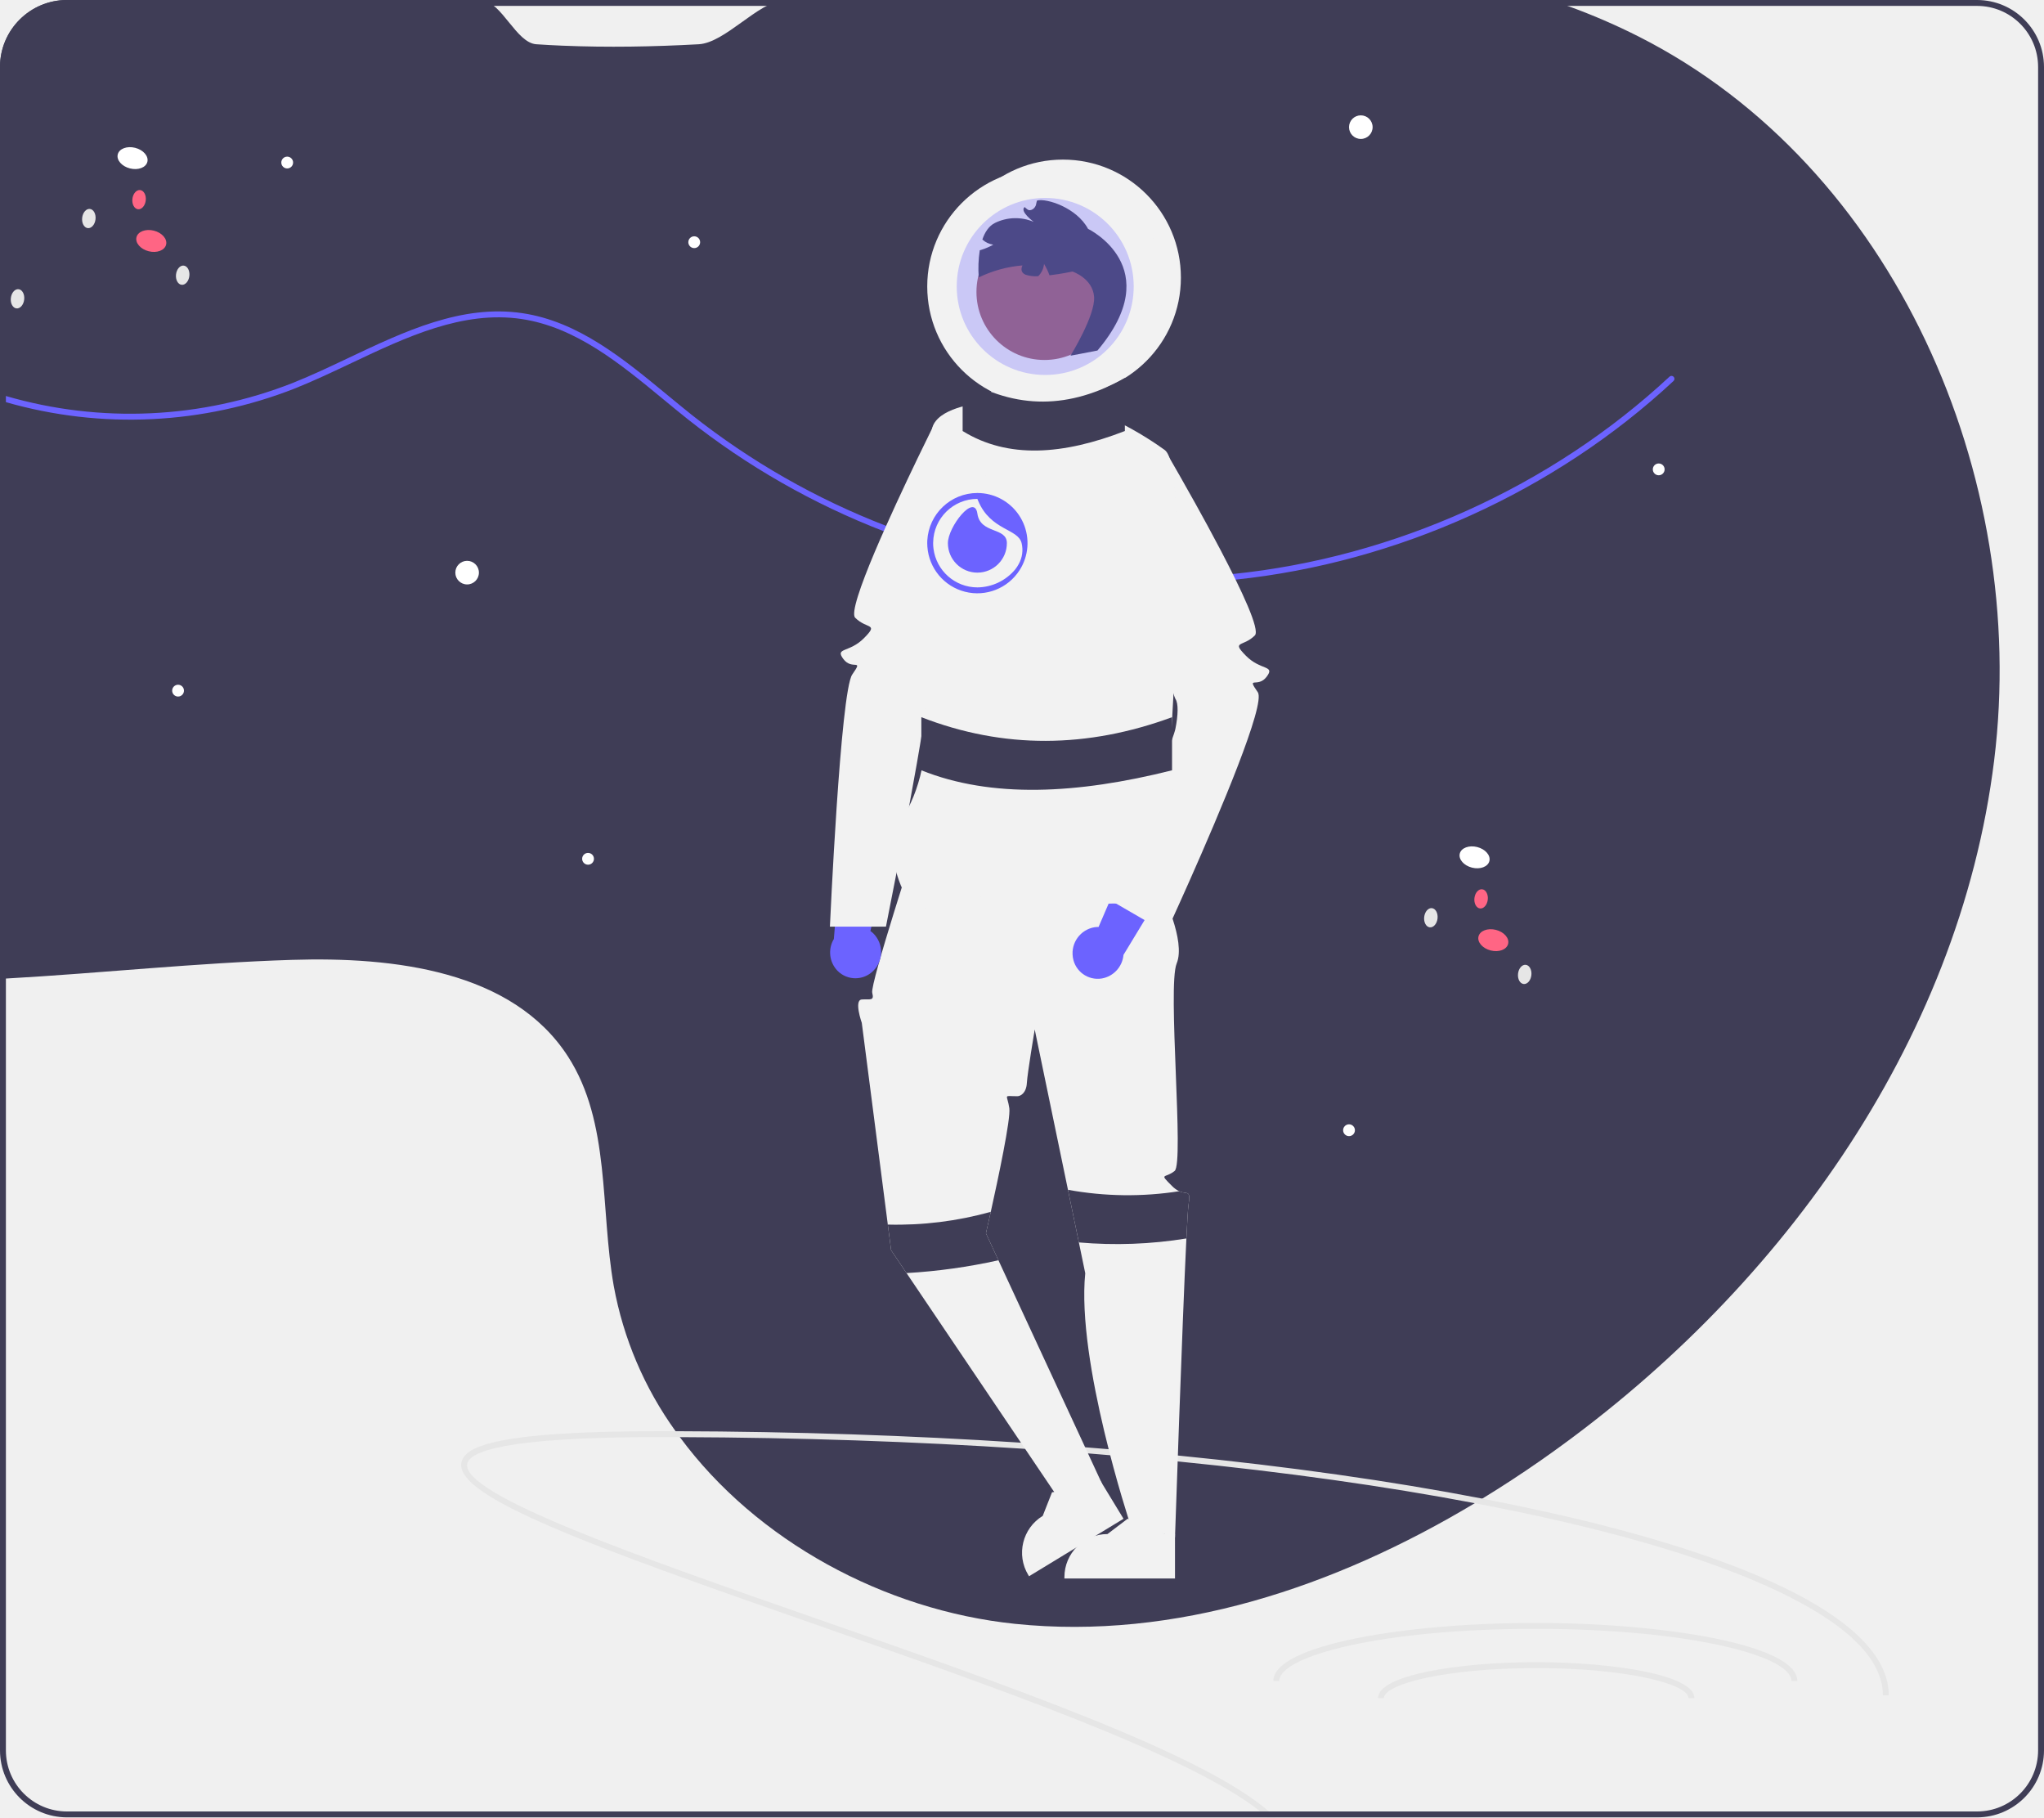
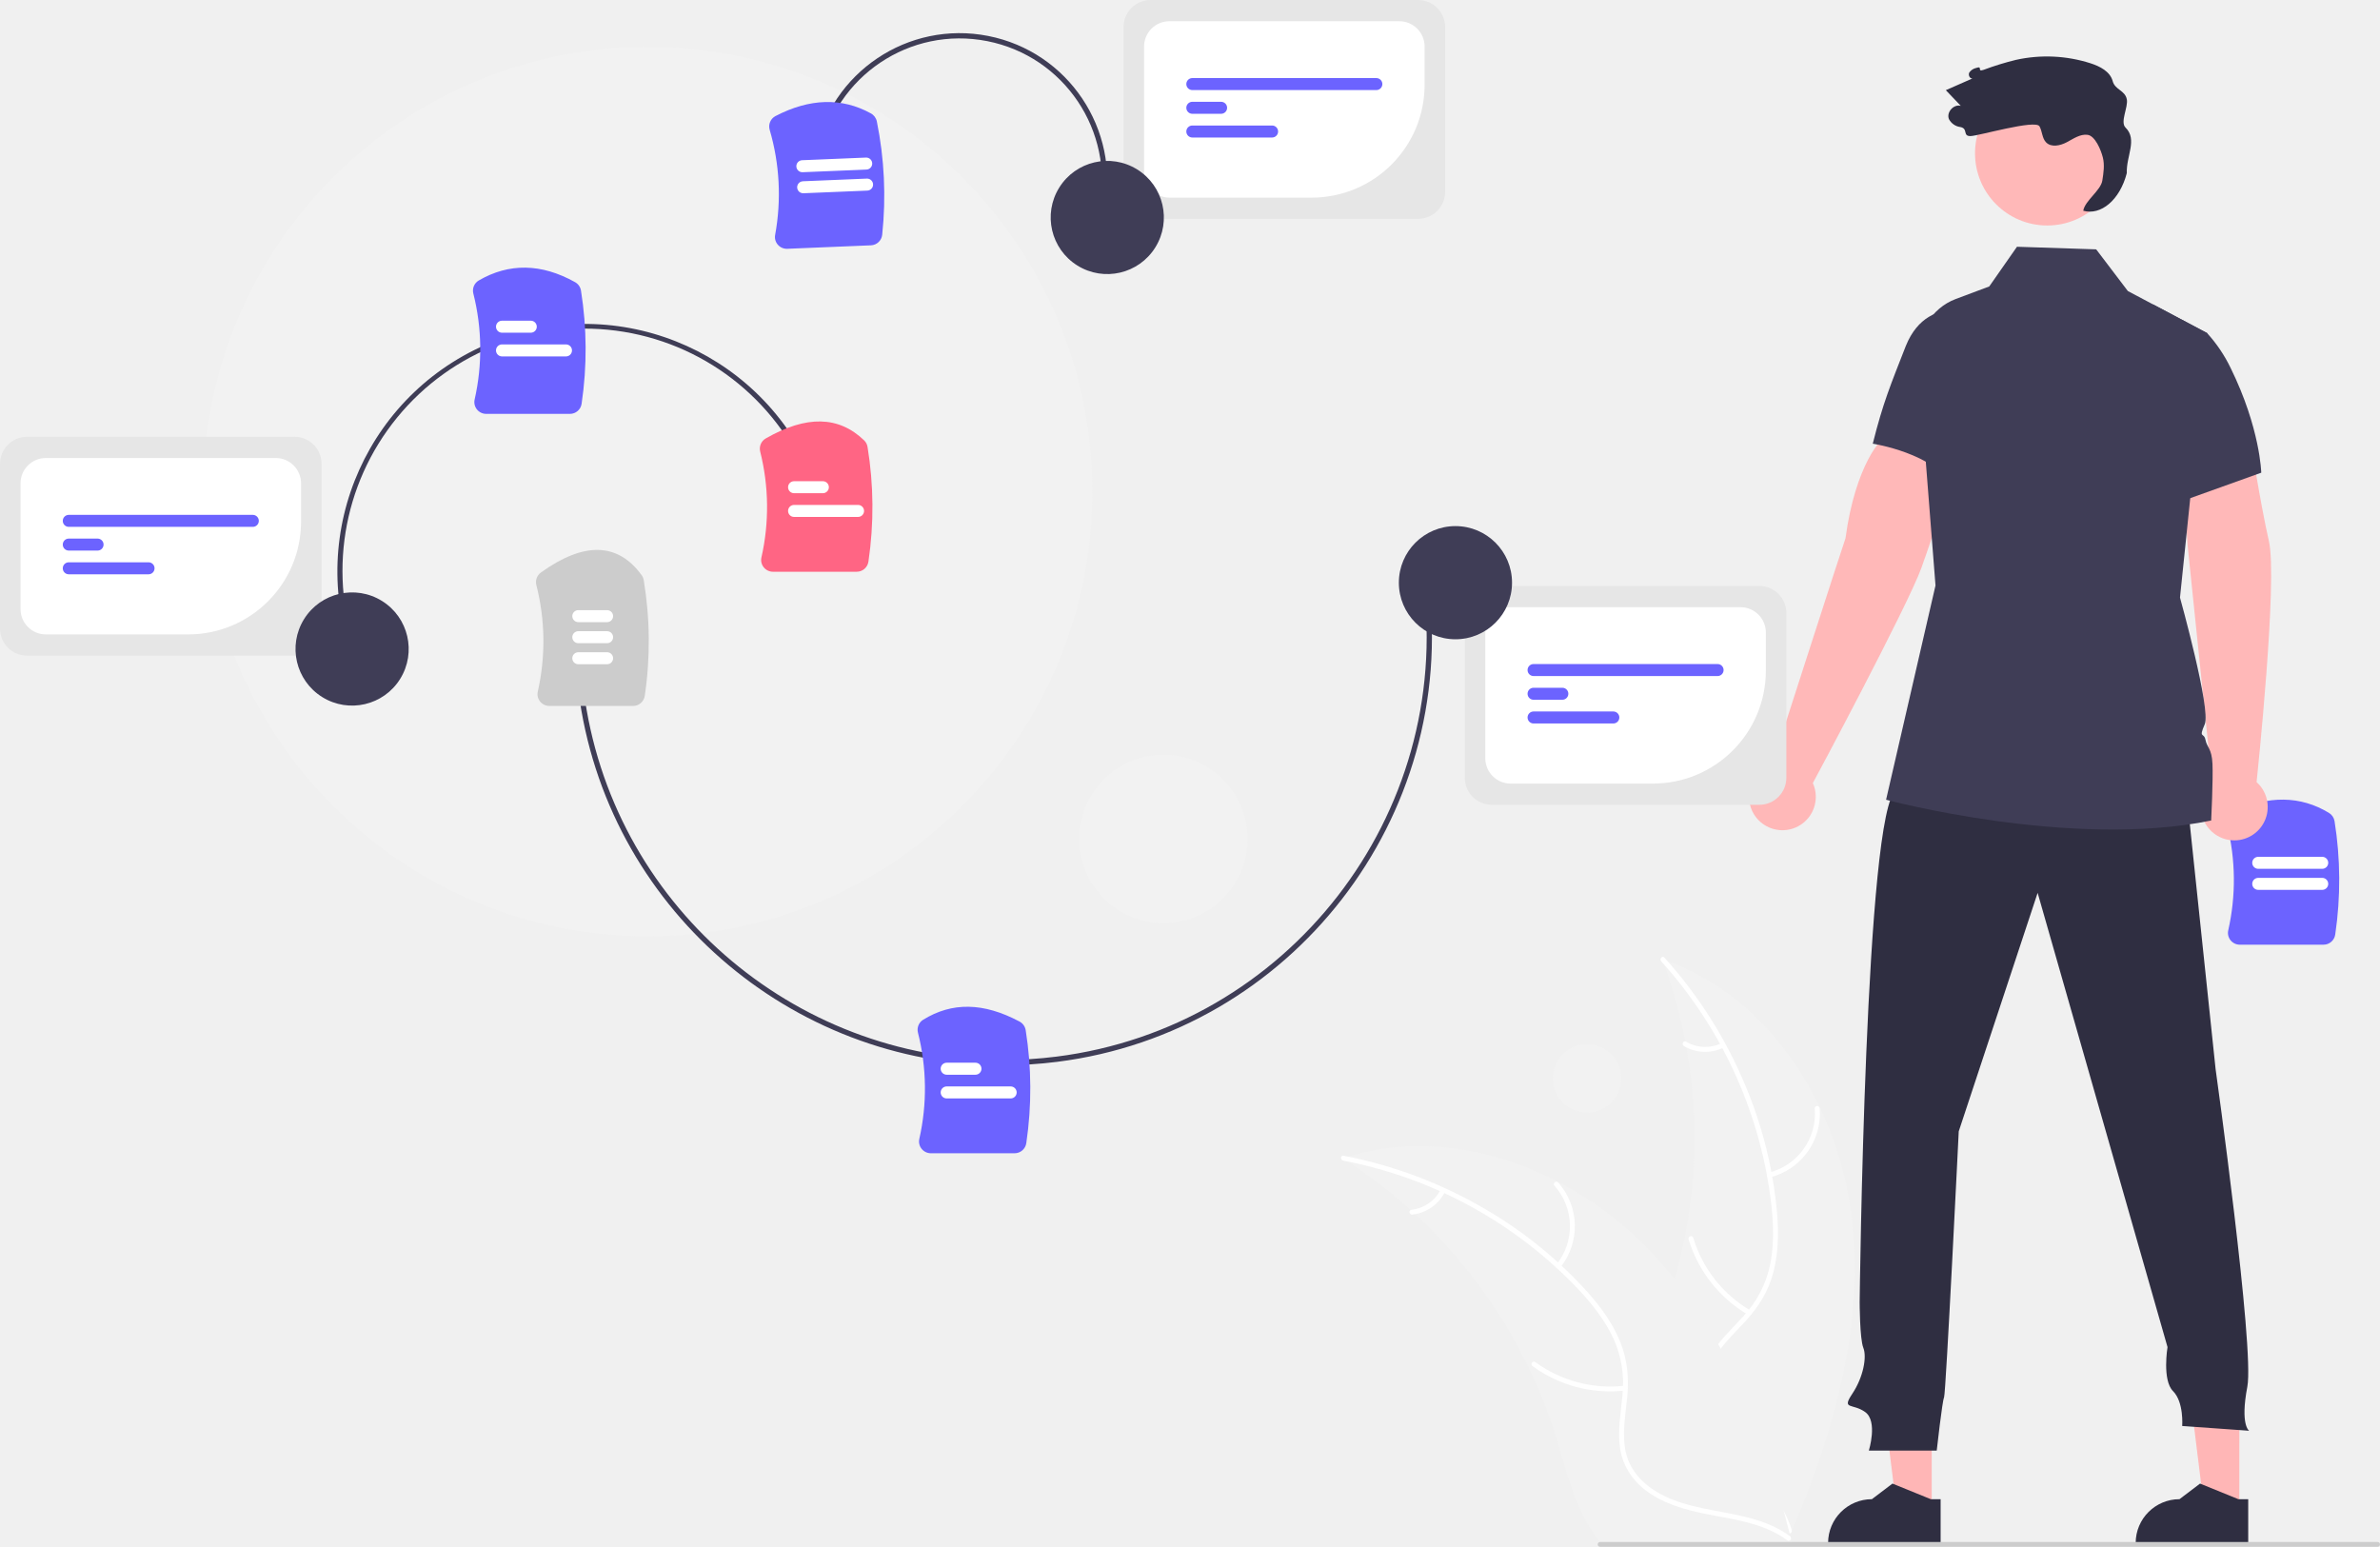
- <svg xmlns="http://www.w3.org/2000/svg" data-name="Layer 1" width="693" height="616" viewBox="0 0 693 616">
-   <path d="M929.6,399.75c-11.9,96.32-74.08,181.71-153.68,237.23q-9.69,6.765-19.86,12.98c-.85.52-1.7,1.04-2.55,1.55-47.3,28.38-101.49,46.56-155.93,40.89-44.23-4.6-87.66-28.13-113.58-63.28-.49-.66-.98-1.34-1.45-2.01a121.428,121.428,0,0,1-20.96-49.22c-4.66-26.29-1.04-55.36-15.52-77.79-18.78-29.1-59-33.84-93.61-32.75-32.35,1.01-64.65,4.51-96.96,6.33-.66.04-1.33.07-2,.11V164.69A22.717,22.717,0,0,1,276.19,142H416.92c6.81.89,11.63,14.55,18.42,15q4.41.3,8.81.48c15.43.64,30.84.37,46.23-.48,8.99-.49,19.98-14.18,28.96-15H779.2c1.94.64,3.86,1.31,5.78,2a214.757,214.757,0,0,1,24.2,10.44C895.74,198.33,941.5,303.43,929.6,399.75Z" transform="translate(-253.5 -142)" fill="#3f3d56" />
-   <path d="M820.89,271.14c-40.29,37.5-93.66,61.56-148.48,67.33q-8.07.855-16.18,1.17c-1.2.05-2.4.08-3.61.11-1.96.05-3.93.07-5.89.07q-3.525,0-7.05-.1a255.884,255.884,0,0,1-40.52-4.43c-.49-.1-.97-.19-1.46-.29q-3.165-.615-6.31-1.32-6.03-1.335-12-2.96c-1.29-.35-2.58-.71-3.87-1.09-1.85-.53-3.69-1.09-5.53-1.66-.69-.22-1.38-.43-2.07-.66q-1.05-.33-2.1-.69-6.405-2.1-12.7-4.56a255.242,255.242,0,0,1-66.37-37.91c-2.78-2.21-5.6-4.53-8.32-6.78-14.62-12.06-29.74-24.53-48.17-27.25-19.9-2.93-39.02,6.13-57.5,14.89-6.27,2.97-12.75,6.04-19.16,8.61a152.671,152.671,0,0,1-98.1,4.69c-.67-.18-1.34-.38-2-.58v-2.09c.66.2,1.33.4,2,.59a150.753,150.753,0,0,0,97.36-4.47c6.35-2.54,12.81-5.6,19.05-8.56,18.75-8.89,38.14-18.08,58.64-15.06,18.98,2.8,34.32,15.45,49.15,27.69,2.72,2.24,5.53,4.56,8.29,6.76a253.092,253.092,0,0,0,65.94,37.65h.01c4.02,1.56,8.09,3.03,12.18,4.39.59.19,1.18.38,1.77.58.66.21,1.33.42,1.99.63q2.535.81,5.08,1.54,2.49.75,5.01,1.42h.01q6.45,1.755,12.98,3.17c1.97.44,3.94.84,5.93,1.22.43.09.87.17,1.31.25a252.999,252.999,0,0,0,38.86,4.26h.01q6.795.21,13.57.05c1.18-.03,2.35-.07,3.52-.11q7.665-.3,15.31-1.08h.01c54.65-5.59,107.89-29.51,148.05-66.89a1.001,1.001,0,0,1,1.36,1.47Z" transform="translate(-253.5 -142)" fill="#6c63ff" />
-   <path d="M253.81,232.94a2.31,2.31,0,0,1-.31.72v-2.79A2.819,2.819,0,0,1,253.81,232.94Z" transform="translate(-253.5 -142)" fill="#ff6584" />
-   <ellipse cx="259.439" cy="243.279" rx="3.272" ry="2.276" transform="translate(-264.6456 332.0982) rotate(-83.62433)" fill="#e6e6e6" />
-   <ellipse cx="262.222" cy="264.487" rx="3.272" ry="2.276" transform="translate(-283.2484 353.7167) rotate(-83.62433)" fill="#3f3d56" />
-   <ellipse cx="753.442" cy="432.594" rx="3.601" ry="5.177" transform="translate(-104.4842 914.6788) rotate(-75.77932)" fill="#fff" />
-   <ellipse cx="719.599" cy="432.376" rx="3.601" ry="5.177" transform="translate(-129.8024 881.7077) rotate(-75.77932)" fill="#3f3d56" />
-   <ellipse cx="759.793" cy="460.673" rx="3.601" ry="5.177" transform="translate(-126.9114 942.016) rotate(-75.77932)" fill="#ff6584" />
-   <ellipse cx="770.439" cy="472.279" rx="3.272" ry="2.276" transform="translate(-37.97424 1043.508) rotate(-83.62433)" fill="#e6e6e6" />
-   <ellipse cx="773.222" cy="493.487" rx="3.272" ry="2.276" transform="translate(-56.57703 1065.126) rotate(-83.62433)" fill="#3f3d56" />
-   <ellipse cx="738.622" cy="453.071" rx="3.272" ry="2.276" transform="translate(-47.16909 994.8123) rotate(-83.62433)" fill="#e6e6e6" />
-   <ellipse cx="755.653" cy="446.673" rx="3.272" ry="2.276" transform="translate(-25.66983 1006.051) rotate(-83.62433)" fill="#ff6584" />
-   <ellipse cx="734.671" cy="429.386" rx="3.272" ry="2.276" transform="translate(-27.14252 969.8313) rotate(-83.62433)" fill="#3f3d56" />
-   <ellipse cx="298.442" cy="195.594" rx="3.601" ry="5.177" transform="translate(-217.9726 294.8423) rotate(-75.77932)" fill="#fff" />
-   <ellipse cx="264.599" cy="195.376" rx="3.601" ry="5.177" transform="translate(-243.2908 261.8712) rotate(-75.77932)" fill="#3f3d56" />
-   <ellipse cx="304.793" cy="223.673" rx="3.601" ry="5.177" transform="translate(-240.3998 322.1794) rotate(-75.77932)" fill="#ff6584" />
-   <ellipse cx="315.439" cy="235.279" rx="3.272" ry="2.276" transform="translate(-206.9137 380.6402) rotate(-83.62433)" fill="#e6e6e6" />
-   <ellipse cx="318.222" cy="256.487" rx="3.272" ry="2.276" transform="translate(-225.5165 402.2587) rotate(-83.62433)" fill="#3f3d56" />
-   <ellipse cx="283.622" cy="216.071" rx="3.272" ry="2.276" transform="translate(-216.1085 331.9446) rotate(-83.62433)" fill="#e6e6e6" />
-   <ellipse cx="300.653" cy="209.673" rx="3.272" ry="2.276" transform="translate(-194.6093 343.183) rotate(-83.62433)" fill="#ff6584" />
-   <ellipse cx="279.671" cy="192.386" rx="3.272" ry="2.276" transform="translate(-196.082 306.9636) rotate(-83.62433)" fill="#3f3d56" />
-   <circle cx="158.373" cy="194.095" r="4" fill="#fff" />
-   <circle cx="60.373" cy="234.095" r="2" fill="#fff" />
-   <circle cx="457.373" cy="383.095" r="2" fill="#fff" />
-   <circle cx="199.373" cy="291.095" r="2" fill="#fff" />
-   <circle cx="235.373" cy="82.095" r="2" fill="#fff" />
-   <circle cx="562.373" cy="159.095" r="2" fill="#fff" />
-   <circle cx="97.373" cy="55.095" r="2" fill="#fff" />
-   <circle cx="461.373" cy="43.095" r="4" fill="#fff" />
-   <path d="M893.87,716.6h-2c0-11.54-10.81-22.83-32.14-33.56-20.87-10.5-50.79-19.94-88.91-28.05q-8.46-1.8-17.31-3.48c-30.52-5.8-64.43-10.55-100.75-14.16q-11.265-1.125-22.85-2.09c-2.5-.22-5.02-.42-7.55-.63q-10.545-.825-21.31-1.54c-37.46-2.48-76.79-3.83-117.05-3.97-2.37-.02-4.75-.02-7.13-.02-52.43,0-64.27,4.95-64.97,9.11-1.79,10.52,58.85,31.65,117.49,52.1C594.3,712.93,661.01,736.19,683.73,756c.77.67,1.49,1.34,2.16,2h-2.75c-.73-.66-1.52-1.33-2.36-2C656.79,736.84,589.5,713.38,528.73,692.19c-74.94-26.12-120.77-42.72-118.81-54.32.85-5.02,9.23-10.77,66.95-10.77,1.89,0,3.79,0,5.68.01,40.25.11,79.58,1.43,117.08,3.89q10.995.705,21.77,1.56c2.67.21,5.33.42,7.98.65q11.88.99,23.45,2.14c37.28,3.7,72.05,8.6,103.23,14.61q7.74,1.5,15.18,3.08C850.32,669.86,893.87,692.43,893.87,716.6Z" transform="translate(-253.5 -142)" fill="#e6e6e6" />
-   <path d="M862.873,711.779h-2c0-8.54-34.888-17.684-86.825-17.684-51.936,0-86.824,9.144-86.824,17.684h-2c0-12.321,45.162-19.684,88.824-19.684S862.873,699.458,862.873,711.779Z" transform="translate(-253.5 -142)" fill="#e6e6e6" />
-   <path d="M827.976,717.595h-2c0-4.823-21.207-10.198-51.637-10.198s-51.637,5.375-51.637,10.198h-2c0-7.923,27.635-12.198,53.637-12.198S827.976,709.672,827.976,717.595Z" transform="translate(-253.5 -142)" fill="#e6e6e6" />
-   <circle cx="360.373" cy="94.095" r="40" fill="#f2f2f2" />
-   <circle cx="354.373" cy="97.095" r="40" fill="#f2f2f2" />
-   <path d="M651.872,677.04,614.38,677.039V676.565a14.594,14.594,0,0,1,14.593-14.593h.001l6.848-5.196L648.6,661.973l3.273 0Z" transform="translate(-253.5 -142)" fill="#f2f2f2" />
-   <path d="M634.419,656.791l-32.033,19.483-.246-.405a14.594,14.594,0,0,1,4.884-20.051l.001-0,3.151-7.998,13.617-2.201,2.796-1.701Z" transform="translate(-253.5 -142)" fill="#f2f2f2" />
-   <path d="M656.443,550.565c-.17,1.2-.42,5.28-.71,11.22-1.41,28.8-3.86,101.31-3.86,101.31l-15.27-4.75s-18.16-54.78-15.16-84.78l-2.16-10.44-3.7-17.84v-.01l-11.27-54.33s-2.47,14.72-2.67,18.17-2.2,4.45-3.2,4.45c-5.01,0-3.47-.89-2.74,4.06.53,3.56-3.81,23.97-6.29,35.13-.96,4.34-1.64,7.28-1.64,7.28l4.24,9.14,35.15,75.8-13.29,7.12-53.02-78.58-5.23-7.75-1.12-8.69-8.82-68.37s-2.75-7.73,0-7.93c2.76-.21,4.32.66,3.54-2.27-.78-2.94,15.22-51.94,15.22-51.94l83,18s8.18,16.26,5,24c-3.19,7.74,2.61,67.68-.7,70.34-3.3,2.66-5.43.53-.87,5.1a8.386,8.386,0,0,0,2.43,1.76C656.123,547.045,657.243,544.965,656.443,550.565Z" transform="translate(-253.5 -142)" fill="#f2f2f2" />
-   <circle cx="354.113" cy="98.96" r="23.056" fill="#a0616a" />
-   <path d="M625.58,260.816l-9.14,1.75s8.5-13.72,8-20c-.5-6.28-7.34-8.53-7.34-8.53s-3.79.82-7.78,1.28a20.061,20.061,0,0,0-1.85-3.85,6.716,6.716,0,0,1-1.96,4.14,10.935,10.935,0,0,1-4.33-.5c-1.58-.72-1.55-1.97-1.03-3.14a41.624,41.624,0,0,0-14.82,4.07,40.899,40.899,0,0,1,.35-9.2c.22-.06.44-.13.66-.2a20.414,20.414,0,0,0,3.92-1.71,6.752,6.752,0,0,1-3.7-1.74c.84-2.46,2.18-4.59,4.29-5.63a15.815,15.815,0,0,1,13.13-.35s-4.89-3.57-3.09-5.03c.12.12.24.23.37.34.17.14.36.29.54.43,1.11.9,2.77-.37,2.99-1.73a4.586,4.586,0,0,1,.1-.51c.03-.14.07-.28.11-.41a3.394,3.394,0,0,1,.12-.34c3.33-.8,13.4,2.45,17.27,9.61C622.39,219.566,649.44,232.566,625.58,260.816Z" transform="translate(-253.5 -142)" fill="#3f3d56" />
-   <path d="M617.228,466.376a8.934,8.934,0,0,1,7.321-10.083,8.571,8.571,0,0,1,1.413-.103l24.107-55.982L666.606,412.624l-32.198,53.034a8.909,8.909,0,0,1-7.366,8.003,8.526,8.526,0,0,1-9.78-7.053Q617.243,466.492,617.228,466.376Z" transform="translate(-253.5 -142)" fill="#6c63ff" />
-   <path d="M549.697,470.94a8.934,8.934,0,0,0-.006-12.461,8.571,8.571,0,0,0-1.084-.913l13.355-59.471-20.677.341-5.074,61.835a8.909,8.909,0,0,0,1.264,10.803,8.526,8.526,0,0,0,12.057.033Q549.616,471.024,549.697,470.94Z" transform="translate(-253.5 -142)" fill="#6c63ff" />
-   <path d="M682.943,371.385c-3,4-7-.51-3,5.25,2.75,3.96-13.01,41.08-23.1,63.82-4.56,10.29-7.97,17.64-7.97,17.64l-17.01-9.85-1.99-1.15s15.6-39.26,20.62-53.37c.83-2.34,1.38-3.99,1.51-4.65.94-4.69,1.06-8.71,0-10.2a13.905,13.905,0,0,1-.64-1.71c-2.01-5.89-8.13-25.78-13.86-44.59-1.67-5.52-3.32-10.94-4.82-15.89-3.85-12.71-6.74-22.3-6.74-22.3l23,1s.38.64,1.05,1.8c1.6,2.76,4.88,8.45,8.68,15.29,2.74,4.92,5.76,10.45,8.61,15.89,7.26,13.84,13.51,27.17,11.66,29.02-4,4-8.09,1.73-3.05,6.86C680.943,369.385,685.943,367.385,682.943,371.385Z" transform="translate(-253.5 -142)" fill="#f2f2f2" />
-   <path d="M655.44,424.566c-6-5.94-4.89-33.01-4.89-33.01s5.97-90.9-2.11-96.99a112.674,112.674,0,0,0-17.76-10.49c-.36-.16-.55-.25-.55-.25l-5.16-14.55-31.79-1.65-5.55,10.78s-.87.06-2.23.25c-5.08.7-17.02,3.18-15.96,10.91,1.34,9.8-8.12,69.99-11,73s-2.12,14.01,5,21,2,26-3,34a27.385,27.385,0,0,0-3.96,16.34s3.96,21.66,13.96,14.66c3.81-2.67,9.22-3.01,15.73-2.52.063.005.132.013.196.018l-.196.982c9.04.67,20.21,2.94,32.16,2.81l-.354-1.005c.119-.001.235.006.354.005,2.02-.02,4.05-.11,6.11-.29,17.82-1.55,25.69,3.35,28-2C654.75,441.216,661.44,430.506,655.44,424.566Z" transform="translate(-253.5 -142)" fill="#f2f2f2" />
-   <circle cx="354.373" cy="97.095" r="30" fill="#6c63ff" opacity="0.3" />
-   <path d="M593.443,284.385s-4.56,15.14-9.87,32.61c-1.67,5.5-3.42,11.23-5.12,16.8-5.55,18.11-10.61,34.43-11.08,35.08-1.06,1.49-.93,5.51,0,10.2.19.94-.24,4.6-1.05,9.85-1.06,6.89-2.77,16.51-4.59,26.33-1.45,7.85-2.97,15.82-4.28,22.61-2.05,10.54-3.58,18.23-3.58,18.23h-19s3.57-79.71,7.57-85.46c4-5.76,0-1.25-3-5.25s2-2,7.04-7.14c5.04-5.13.96-2.86-3.04-6.86-1.48-1.48,1.83-10.91,6.59-22.2,2.22-5.24,4.75-10.89,7.25-16.33,5.17-11.23,10.24-21.56,12.25-25.64,0-.01.01-.02.01-.03l.9-1.8Z" transform="translate(-253.5 -142)" fill="#f2f2f2" />
-   <path d="M634.873,288.095c-20.879,8.11-39.651,9.508-55,0v-18c18.077,10.846,36.417,10.55,55,0Z" transform="translate(-253.5 -142)" fill="#3f3d56" />
-   <path d="M650.873,403.095c-32.267,8.11-61.279,9.508-85,0v-18c27.937,10.846,56.281,10.55,85,0Z" transform="translate(-253.5 -142)" fill="#3f3d56" />
-   <path d="M656.443,550.565c-.17,1.2-.42,5.28-.71,11.22a147.584,147.584,0,0,1-36.45,1.34l-3.7-17.84a112.887,112.887,0,0,0,37.72.48C656.123,547.045,657.243,544.965,656.443,550.565Z" transform="translate(-253.5 -142)" fill="#3f3d56" />
-   <path d="M592.013,569.175a195.433,195.433,0,0,1-31.16,4.34l-5.23-7.75-1.12-8.69a118.572,118.572,0,0,0,34.91-4.32c-.96,4.34-1.64,7.28-1.64,7.28Z" transform="translate(-253.5 -142)" fill="#3f3d56" />
-   <path d="M594.873,326.095a10,10,0,0,1-20,0c0-5.523,9-17,10-10S594.873,320.572,594.873,326.095Z" transform="translate(-253.5 -142)" fill="#6c63ff" />
-   <path d="M585.96,309.14c-.36-.03-.72-.04-1.09-.04a17.026,17.026,0,0,0-16.98,16.11c-.01.29-.02.59-.02.89,0,.41.01.81.05,1.21a16.987,16.987,0,0,0,31.24,7.98,15.947,15.947,0,0,0,1.04-1.85,16.989,16.989,0,0,0-14.24-24.3ZM597.7,335a16.918,16.918,0,0,1-12.83,6.1,15.022,15.022,0,0,1-14.88-13.13,14.44,14.44,0,0,1-.12-1.87,2.261,2.261,0,0,1,.01-.26,15.002,15.002,0,0,1,14.99-14.74c.09.24.18.47.28.69,4.27,10.1,13.53,9.34,14.72,14.31a9.831,9.831,0,0,1-.98,7.09A11.521,11.521,0,0,1,597.7,335Z" transform="translate(-253.5 -142)" fill="#6c63ff" />
-   <path d="M923.81,142H276.19a22.717,22.717,0,0,0-22.69,22.69V735.31A22.717,22.717,0,0,0,276.19,758H923.81a22.717,22.717,0,0,0,22.69-22.69V164.69A22.717,22.717,0,0,0,923.81,142ZM944.5,735.31A20.712,20.712,0,0,1,923.81,756H276.19a20.712,20.712,0,0,1-20.69-20.69V164.69A20.712,20.712,0,0,1,276.19,144H923.81a20.712,20.712,0,0,1,20.69,20.69Z" transform="translate(-253.5 -142)" fill="#3f3d56" />
+ <svg xmlns="http://www.w3.org/2000/svg" data-name="Layer 1" width="904.512" height="587.861" viewBox="0 0 904.512 587.861">
+   <path d="M1030.782,515.097H998.979a4.501,4.501,0,0,1-3.535-1.703,4.408,4.408,0,0,1-.863-3.746,86.535,86.535,0,0,0-.42-40.004,4.471,4.471,0,0,1,2.422-5.131c13.284-6.218,25.483-6.056,36.257.48a4.527,4.527,0,0,1,2.143,3.151,141.552,141.552,0,0,1,.259,43.08A4.491,4.491,0,0,1,1030.782,515.097Z" transform="translate(-147.7441 -156.0694)" fill="#6c63ff" />
+   <path d="M1030.299,494.261h-24.318a2.281,2.281,0,0,1,0-4.562h24.318a2.281,2.281,0,0,1,0,4.562Z" transform="translate(-147.7441 -156.0694)" fill="#fff" />
+   <path d="M1030.299,486.261h-24.318a2.281,2.281,0,0,1,0-4.562h24.318a2.281,2.281,0,0,1,0,4.562Z" transform="translate(-147.7441 -156.0694)" fill="#fff" />
+   <circle cx="246.148" cy="186.839" r="169" fill="#f2f2f2" />
+   <circle cx="442.148" cy="318.839" r="32" fill="#f2f2f2" />
+   <circle cx="603.148" cy="409.839" r="13" fill="#f2f2f2" />
+   <path d="M851.266,617.04c-5.482-41.892-31.73-83.035-71.801-96.422a194.659,194.659,0,0,1,.846,133.644c-6.038,16.659-14.488,34.559-8.601,51.271,3.663,10.399,12.51,18.317,22.375,23.24,9.865,4.923,20.794,7.229,31.585,9.489l2.132,1.741C844.662,701.263,856.748,658.932,851.266,617.04Z" transform="translate(-147.7441 -156.0694)" fill="#f2f2f2" />
+   <path d="M779.073,521.413A166.381,166.381,0,0,1,821.034,614.785c.774,7.452.912,15.079-.671,22.439A41.094,41.094,0,0,1,810.264,656.349c-4.574,5.091-9.843,9.768-13.1,15.882-3.433,6.444-3.52,13.742-1.098,20.549,2.963,8.328,8.743,15.094,14.624,21.515,6.53,7.129,13.426,14.43,16.243,23.918.341,1.15,2.105.553,1.764-.595-4.901-16.508-21.016-25.8-28.768-40.647-3.617-6.928-5.168-14.988-1.866-22.347,2.888-6.435,8.316-11.263,12.992-16.378,4.91-5.37,8.663-11.252,10.571-18.333,1.951-7.243,2.112-14.891,1.532-22.33a161.419,161.419,0,0,0-12.103-48.977,169.331,169.331,0,0,0-30.76-48.598c-.802-.886-2.02.524-1.223,1.404Z" transform="translate(-147.7441 -156.0694)" fill="#fff" />
+   <path d="M820.46,603.52a24.962,24.962,0,0,0,18.834-26.27c-.103-1.194-1.962-1.09-1.86.105a23.115,23.115,0,0,1-17.569,24.401c-1.164.285-.562,2.047.595,1.764Z" transform="translate(-147.7441 -156.0694)" fill="#fff" />
+   <path d="M812.923,654.074a48.113,48.113,0,0,1-21.662-27.571c-.345-1.148-2.109-.552-1.764.595a50.045,50.045,0,0,0,22.6,28.645c1.036.606,1.858-1.066.827-1.668Z" transform="translate(-147.7441 -156.0694)" fill="#fff" />
+   <path d="M801.933,552.547a14.13,14.13,0,0,1-13.394-.594c-1.028-.619-1.848,1.054-.827,1.668a15.834,15.834,0,0,0,14.816.69.962.962,0,0,0,.585-1.18.936.936,0,0,0-1.18-.585Z" transform="translate(-147.7441 -156.0694)" fill="#fff" />
+   <path d="M658.067,596.282c.631.405,1.262.809,1.894,1.229a186.083,186.083,0,0,1,23.911,18.423c.585.515,1.17,1.046,1.739,1.576a196.173,196.173,0,0,1,42.977,58.047,190.508,190.508,0,0,1,10.608,26.932c3.932,12.752,7.181,26.891,14.87,37.293a32.684,32.684,0,0,0,2.566,3.127l68.88-.441c.156-.08.313-.143.47-.223l2.751.108c-.114-.486-.242-.989-.356-1.475-.065-.282-.145-.565-.21-.847-.048-.188-.097-.377-.129-.549-.016-.063-.032-.125-.048-.173-.033-.173-.081-.33-.114-.486q-1.064-4.213-2.191-8.425c-0-.016-0-.016-.016-.031-5.779-21.384-13.395-42.473-23.969-61.736-.318-.579-.636-1.175-.986-1.754a181.788,181.788,0,0,0-16.487-24.663,160.709,160.709,0,0,0-10.781-12.174,133.641,133.641,0,0,0-33.602-24.836c-24.788-12.886-53.422-17.7-79.773-9.563C659.4,595.849,658.741,596.057,658.067,596.282Z" transform="translate(-147.7441 -156.0694)" fill="#f2f2f2" />
+   <path d="M658.227,597.155A166.381,166.381,0,0,1,747.947,646.444c5.105,5.484,9.806,11.491,12.974,18.321a41.094,41.094,0,0,1,3.452,21.35c-.587,6.819-1.978,13.725-.897,20.568,1.139,7.212,5.463,13.092,11.495,17.068,7.38,4.865,16.068,6.788,24.63,8.374,9.506,1.76,19.408,3.438,27.37,9.318.965.712,2.014-.826,1.05-1.537-13.853-10.23-32.314-7.946-47.442-15.134-7.059-3.354-13.151-8.855-14.944-16.719-1.569-6.877-.141-14,.513-20.899.687-7.244.143-14.2-2.597-21.002-2.803-6.958-7.279-13.162-12.222-18.752a161.419,161.419,0,0,0-39.151-31.819A169.331,169.331,0,0,0,658.358,595.297c-1.174-.225-1.297,1.634-.131,1.858Z" transform="translate(-147.7441 -156.0694)" fill="#fff" />
+   <path d="M740.707,637.795a24.962,24.962,0,0,0-.779-32.314c-.801-.891-2.223.311-1.422,1.203a23.115,23.115,0,0,1,.663,30.061c-.758.928.784,1.973,1.537,1.05Z" transform="translate(-147.7441 -156.0694)" fill="#fff" />
+   <path d="M765.126,682.697a48.113,48.113,0,0,1-33.896-8.972c-.967-.709-2.017.829-1.05,1.537A50.045,50.045,0,0,0,765.47,684.527c1.192-.14.841-1.969-.344-1.83Z" transform="translate(-147.7441 -156.0694)" fill="#fff" />
+   <path d="M695.224,608.25a14.13,14.13,0,0,1-11.052,7.59c-1.194.125-.841,1.954.344,1.83a15.834,15.834,0,0,0,12.245-8.37.962.962,0,0,0-.243-1.294.936.936,0,0,0-1.294.243Z" transform="translate(-147.7441 -156.0694)" fill="#fff" />
+   <path d="M988.435,453.319l-9.315-90.164-2.459-37.108,26.072-4.714s3.904,25.51,7.32,40.481c3.371,14.773-4.49,89.526-4.698,91.498a12.685,12.685,0,1,1-16.92.008Z" transform="translate(-147.7441 -156.0694)" fill="#ffb8b8" />
+   <polygon points="734.148 574.092 720.884 574.092 714.574 522.932 734.15 522.933 734.148 574.092" fill="#ffb6b6" />
+   <path d="M885.274,743.019l-42.768-.002v-.541a16.647,16.647,0,0,1,16.646-16.646h.001l7.812-5.927,14.576,5.928,3.733 0Z" transform="translate(-147.7441 -156.0694)" fill="#2f2e41" />
+   <polygon points="851.045 574.092 837.782 574.092 831.472 522.932 851.048 522.933 851.045 574.092" fill="#ffb6b6" />
+   <path d="M1002.172,743.019l-42.768-.002v-.541a16.647,16.647,0,0,1,16.646-16.646h.001l7.812-5.927,14.576,5.928,3.733 0Z" transform="translate(-147.7441 -156.0694)" fill="#2f2e41" />
+   <path d="M978.616,456.351,989.772,562.331s14.851,106.117,12.062,120.759.697,16.734.697,16.734l-25.448-1.812s.697-9.064-3.486-13.248-2.092-16.734-2.092-16.734L922.14,495.396l-29.981,90.641s-4.881,99.706-5.578,101.1-2.789,20.22-2.789,20.22h-25.798s3.486-11.156-1.395-14.642-9.064-.697-4.881-6.972,5.578-13.945,4.183-17.431-1.395-17.431-1.395-17.431,2.092-188.255,13.945-194.53S978.616,456.351,978.616,456.351Z" transform="translate(-147.7441 -156.0694)" fill="#2f2e41" />
+   <circle cx="778.04" cy="58.259" r="27.439" fill="#ffb8b8" />
+   <path d="M1007.129,335.717l-26.986,9.678-8.219,2.945-5.999-76.627,20.589,10.92a.431.431,0,0,1,.091.09,55.716,55.716,0,0,1,8.863,13.149C1006.757,318.825,1007.129,335.717,1007.129,335.717Z" transform="translate(-147.7441 -156.0694)" fill="#3f3d56" />
+   <path d="M821.225,446.845s27.428-85.219,27.907-86.241c3.592-27.28,13.925-39.314,15.474-38.008l26.668,9.239s-7.932,25.119-13.303,40.039c-5.132,14.257-40.278,80.08-41.265,81.799a12.685,12.685,0,1,1-15.481-6.829Z" transform="translate(-147.7441 -156.0694)" fill="#ffb8b8" />
+   <path d="M904.084,276.648s-23.089-11.316-32.044,10.909c-5.865,14.988-8.642,21.526-12.558,37.138,0,0,23.535,3.531,31.082,16.831Z" transform="translate(-147.7441 -156.0694)" fill="#3f3d56" />
+   <path d="M988.099,467.902c-53.139,10.974-123.558-7.893-123.558-7.893L883.326,378.579l-6.679-85.218c-.816-10.421,5.12-20.19,14.354-23.651l12.75-4.776,10.539-15.088,30.103.988,12.034,15.84,9.497,5.038,20.589,10.92.091.045v.045l-6.461,62.672-3.897,37.788s11.835,42.5,9.406,48.136c-2.429,5.627-.317,2.909.272,5.917.589,3.009,2.392,3.199,2.664,9.125C988.869,452.279,988.099,467.902,988.099,467.902Z" transform="translate(-147.7441 -156.0694)" fill="#3f3d56" />
+   <path d="M955.55,204.557c-2.168-2.139,1.096-7.802.479-10.785-.707-3.42-4.476-3.52-5.375-6.895-.967-3.63-4.835-5.607-8.412-6.757a54.391,54.391,0,0,0-28.347-1.298,108.201,108.201,0,0,0-12.263,3.778c-2.768.974-.099-1.677-2.866-.703a4.345,4.345,0,0,0-2.595,1.722c-.498.941.173,2.445,1.22,2.255q-5.068,2.235-10.137,4.47,2.843,2.978,5.685,5.956c-2.694-.767-5.566,2.445-4.504,5.037a5.693,5.693,0,0,0,4.356,3.016c3.044.592.735,3.489,3.835,3.432s24.719-6.412,26.227-3.702c1.073,1.93.955,4.486,2.488,6.075,1.961,2.034,5.384,1.29,7.879-.034,2.495-1.324,5.026-3.144,7.834-2.827,2.931.331,5.147,5.747,5.869,8.607.722,2.86.266,5.869-.193,8.782-.603,3.826-6.644,7.653-7.247,11.479,6.704,1.854,13.895-4.045,16.546-14.303C955.765,215.379,960.17,209.116,955.55,204.557Z" transform="translate(-147.7441 -156.0694)" fill="#2f2e41" />
+   <path d="M528.991,560.913c-80.774.004-151.053-60.252-161.435-142.438l1.984-.251c10.254,81.171,79.677,140.684,159.452,140.688a161.36,161.36,0,0,0,20.273-1.279c87.986-11.115,150.524-91.739,139.409-179.725l1.984-.251c11.253,89.08-52.063,170.708-141.143,181.96A163.744,163.744,0,0,1,528.991,560.913Z" transform="translate(-147.7441 -156.0694)" fill="#3f3d56" />
+   <path d="M533.329,594.362H501.525a4.5,4.5,0,0,1-3.535-1.703,4.408,4.408,0,0,1-.863-3.746,86.516,86.516,0,0,0-.52-40.401,4.477,4.477,0,0,1,1.951-4.874c11.002-6.816,22.983-6.603,36.628.652a4.551,4.551,0,0,1,2.368,3.275,141.562,141.562,0,0,1,.234,42.924A4.491,4.491,0,0,1,533.329,594.362Z" transform="translate(-147.7441 -156.0694)" fill="#6c63ff" />
+   <path d="M388.329,424.362H356.525a4.5,4.5,0,0,1-3.535-1.703,4.408,4.408,0,0,1-.863-3.746,86.49,86.49,0,0,0-.555-40.536,4.509,4.509,0,0,1,1.75-4.738c16.354-11.762,29.232-11.42,38.279,1.016a4.519,4.519,0,0,1,.792,1.91,141.54,141.54,0,0,1,.396,43.925A4.491,4.491,0,0,1,388.329,424.362Z" transform="translate(-147.7441 -156.0694)" fill="#ccc" />
+   <path d="M518.469,564.513H507.528a2.281,2.281,0,0,1,0-4.562h10.941a2.281,2.281,0,0,1,0,4.562Z" transform="translate(-147.7441 -156.0694)" fill="#fff" />
+   <path d="M531.846,573.526H507.528a2.281,2.281,0,0,1,0-4.562h24.318a2.281,2.281,0,0,1,0,4.562Z" transform="translate(-147.7441 -156.0694)" fill="#fff" />
+   <path d="M378.469,392.513H367.528a2.281,2.281,0,0,1,0-4.562h10.941a2.281,2.281,0,0,1,0,4.562Z" transform="translate(-147.7441 -156.0694)" fill="#fff" />
+   <path d="M378.469,400.513H367.528a2.281,2.281,0,0,1,0-4.562h10.941a2.281,2.281,0,0,1,0,4.562Z" transform="translate(-147.7441 -156.0694)" fill="#fff" />
+   <path d="M378.469,408.513H367.528a2.281,2.281,0,0,1,0-4.562h10.941a2.281,2.281,0,0,1,0,4.562Z" transform="translate(-147.7441 -156.0694)" fill="#fff" />
+   <path d="M816.37,461.935H714.705a10.288,10.288,0,0,1-10.277-10.277V389.042A10.288,10.288,0,0,1,714.705,378.765H816.37a10.288,10.288,0,0,1,10.277,10.277v62.616A10.288,10.288,0,0,1,816.37,461.935Z" transform="translate(-147.7441 -156.0694)" fill="#e6e6e6" />
+   <path d="M775.977,453.869H721.852a9.636,9.636,0,0,1-9.625-9.625v-47.79a9.636,9.636,0,0,1,9.625-9.625h87.373a9.635,9.635,0,0,1,9.625,9.625v14.543A42.92,42.92,0,0,1,775.977,453.869Z" transform="translate(-147.7441 -156.0694)" fill="#fff" />
+   <path d="M800.508,412.999H730.568a2.281,2.281,0,1,1,0-4.562h69.941a2.281,2.281,0,1,1,0,4.562Z" transform="translate(-147.7441 -156.0694)" fill="#6c63ff" />
+   <path d="M741.508,422.012H730.568a2.281,2.281,0,0,1,0-4.562h10.941a2.281,2.281,0,0,1,0,4.562Z" transform="translate(-147.7441 -156.0694)" fill="#6c63ff" />
+   <path d="M760.885,431.026H730.568a2.281,2.281,0,0,1,0-4.562h30.318a2.281,2.281,0,1,1,0,4.562Z" transform="translate(-147.7441 -156.0694)" fill="#6c63ff" />
+   <circle cx="553.137" cy="221.448" r="21.506" fill="#3f3d56" />
+   <path d="M457.431,213.919a56.086,56.086,0,1,1,110.057,21.683l-1.963-.387a54.085,54.085,0,1,0-106.131-20.91Z" transform="translate(-147.7441 -156.0694)" fill="#3f3d56" />
+   <path d="M478.728,249.303,446.952,250.62a4.501,4.501,0,0,1-3.602-1.555,4.408,4.408,0,0,1-1.017-3.707,86.535,86.535,0,0,0-2.075-39.953,4.471,4.471,0,0,1,2.208-5.227c13.015-6.762,25.211-7.105,36.246-1.02a4.527,4.527,0,0,1,2.272,3.06,141.552,141.552,0,0,1,2.042,43.032A4.491,4.491,0,0,1,478.728,249.303Z" transform="translate(-147.7441 -156.0694)" fill="#6c63ff" />
+   <path d="M477.384,228.506,453.087,229.512a2.281,2.281,0,1,1-.189-4.558l24.297-1.006a2.281,2.281,0,0,1,.189,4.558Z" transform="translate(-147.7441 -156.0694)" fill="#fff" />
+   <path d="M477.053,220.513l-24.297,1.006a2.281,2.281,0,0,1-.189-4.558l24.297-1.006a2.281,2.281,0,0,1,.189,4.558Z" transform="translate(-147.7441 -156.0694)" fill="#fff" />
+   <path d="M686.686,239.239H585.021a10.288,10.288,0,0,1-10.277-10.277V166.346a10.288,10.288,0,0,1,10.277-10.277H686.686a10.288,10.288,0,0,1,10.277,10.277v62.616A10.288,10.288,0,0,1,686.686,239.239Z" transform="translate(-147.7441 -156.0694)" fill="#e6e6e6" />
+   <path d="M646.293,231.174H592.167a9.636,9.636,0,0,1-9.625-9.625v-47.79a9.636,9.636,0,0,1,9.625-9.625h87.373a9.635,9.635,0,0,1,9.625,9.625v14.543A42.92,42.92,0,0,1,646.293,231.174Z" transform="translate(-147.7441 -156.0694)" fill="#fff" />
+   <path d="M670.824,190.303H600.883a2.281,2.281,0,1,1,0-4.562h69.941a2.281,2.281,0,1,1,0,4.562Z" transform="translate(-147.7441 -156.0694)" fill="#6c63ff" />
+   <path d="M611.824,199.317H600.883a2.281,2.281,0,0,1,0-4.562h10.941a2.281,2.281,0,0,1,0,4.562Z" transform="translate(-147.7441 -156.0694)" fill="#6c63ff" />
+   <path d="M631.201,208.33H600.883a2.281,2.281,0,0,1,0-4.562h30.318a2.281,2.281,0,0,1,0,4.562Z" transform="translate(-147.7441 -156.0694)" fill="#6c63ff" />
+   <circle cx="568.562" cy="238.725" r="21.506" transform="translate(-82.08946 439.498) rotate(-58.13426)" fill="#3f3d56" />
+   <path d="M1051.337,743.931H755.865a.919.919,0,0,1,0-1.839h295.471a.919.919,0,1,1,0,1.839Z" transform="translate(-147.7441 -156.0694)" fill="#ccc" />
+   <path d="M282.072,406.499A94.031,94.031,0,0,1,457.97,339.961l-1.871.708a92.031,92.031,0,1,0-172.156,65.122Z" transform="translate(-147.7441 -156.0694)" fill="#3f3d56" />
+   <path d="M364.329,313.362H332.525a4.5,4.5,0,0,1-3.535-1.703,4.408,4.408,0,0,1-.863-3.746,86.514,86.514,0,0,0-.497-40.309,4.462,4.462,0,0,1,2.058-4.938c11.521-6.706,23.823-6.501,36.565.61a4.513,4.513,0,0,1,2.293,3.234,141.561,141.561,0,0,1,.243,42.979A4.491,4.491,0,0,1,364.329,313.362Z" transform="translate(-147.7441 -156.0694)" fill="#6c63ff" />
+   <path d="M349.469,282.513H338.528a2.281,2.281,0,0,1,0-4.562h10.941a2.281,2.281,0,0,1,0,4.562Z" transform="translate(-147.7441 -156.0694)" fill="#fff" />
+   <path d="M362.846,291.526H338.528a2.281,2.281,0,0,1,0-4.562h24.318a2.281,2.281,0,0,1,0,4.562Z" transform="translate(-147.7441 -156.0694)" fill="#fff" />
+   <path d="M259.686,405.239H158.021a10.288,10.288,0,0,1-10.277-10.277V332.346a10.288,10.288,0,0,1,10.277-10.277H259.686a10.288,10.288,0,0,1,10.277,10.277v62.616A10.288,10.288,0,0,1,259.686,405.239Z" transform="translate(-147.7441 -156.0694)" fill="#e6e6e6" />
+   <path d="M219.293,397.174H165.167a9.636,9.636,0,0,1-9.625-9.625v-47.79a9.636,9.636,0,0,1,9.625-9.625h87.373a9.635,9.635,0,0,1,9.625,9.625v14.543A42.92,42.92,0,0,1,219.293,397.174Z" transform="translate(-147.7441 -156.0694)" fill="#fff" />
+   <path d="M243.824,356.303H173.883a2.281,2.281,0,1,1,0-4.562h69.941a2.281,2.281,0,1,1,0,4.562Z" transform="translate(-147.7441 -156.0694)" fill="#6c63ff" />
+   <path d="M184.824,365.317H173.883a2.281,2.281,0,0,1,0-4.562h10.941a2.281,2.281,0,0,1,0,4.562Z" transform="translate(-147.7441 -156.0694)" fill="#6c63ff" />
+   <path d="M204.201,374.33H173.883a2.281,2.281,0,0,1,0-4.562h30.318a2.281,2.281,0,0,1,0,4.562Z" transform="translate(-147.7441 -156.0694)" fill="#6c63ff" />
+   <circle cx="281.562" cy="402.725" r="21.506" transform="translate(-356.8565 273.1719) rotate(-58.13426)" fill="#3f3d56" />
+   <path d="M473.329,373.362H441.525a4.5,4.5,0,0,1-3.535-1.703,4.408,4.408,0,0,1-.863-3.746,86.52,86.52,0,0,0-.479-40.24,4.489,4.489,0,0,1,2.124-4.978c15.45-8.844,27.683-8.6,37.4.747a4.441,4.441,0,0,1,1.279,2.476,141.556,141.556,0,0,1,.338,43.572A4.491,4.491,0,0,1,473.329,373.362Z" transform="translate(-147.7441 -156.0694)" fill="#ff6584" />
+   <path d="M460.469,343.513H449.528a2.281,2.281,0,0,1,0-4.562h10.941a2.281,2.281,0,0,1,0,4.562Z" transform="translate(-147.7441 -156.0694)" fill="#fff" />
+   <path d="M473.846,352.526H449.528a2.281,2.281,0,0,1,0-4.562h24.318a2.281,2.281,0,0,1,0,4.562Z" transform="translate(-147.7441 -156.0694)" fill="#fff" />
</svg>
